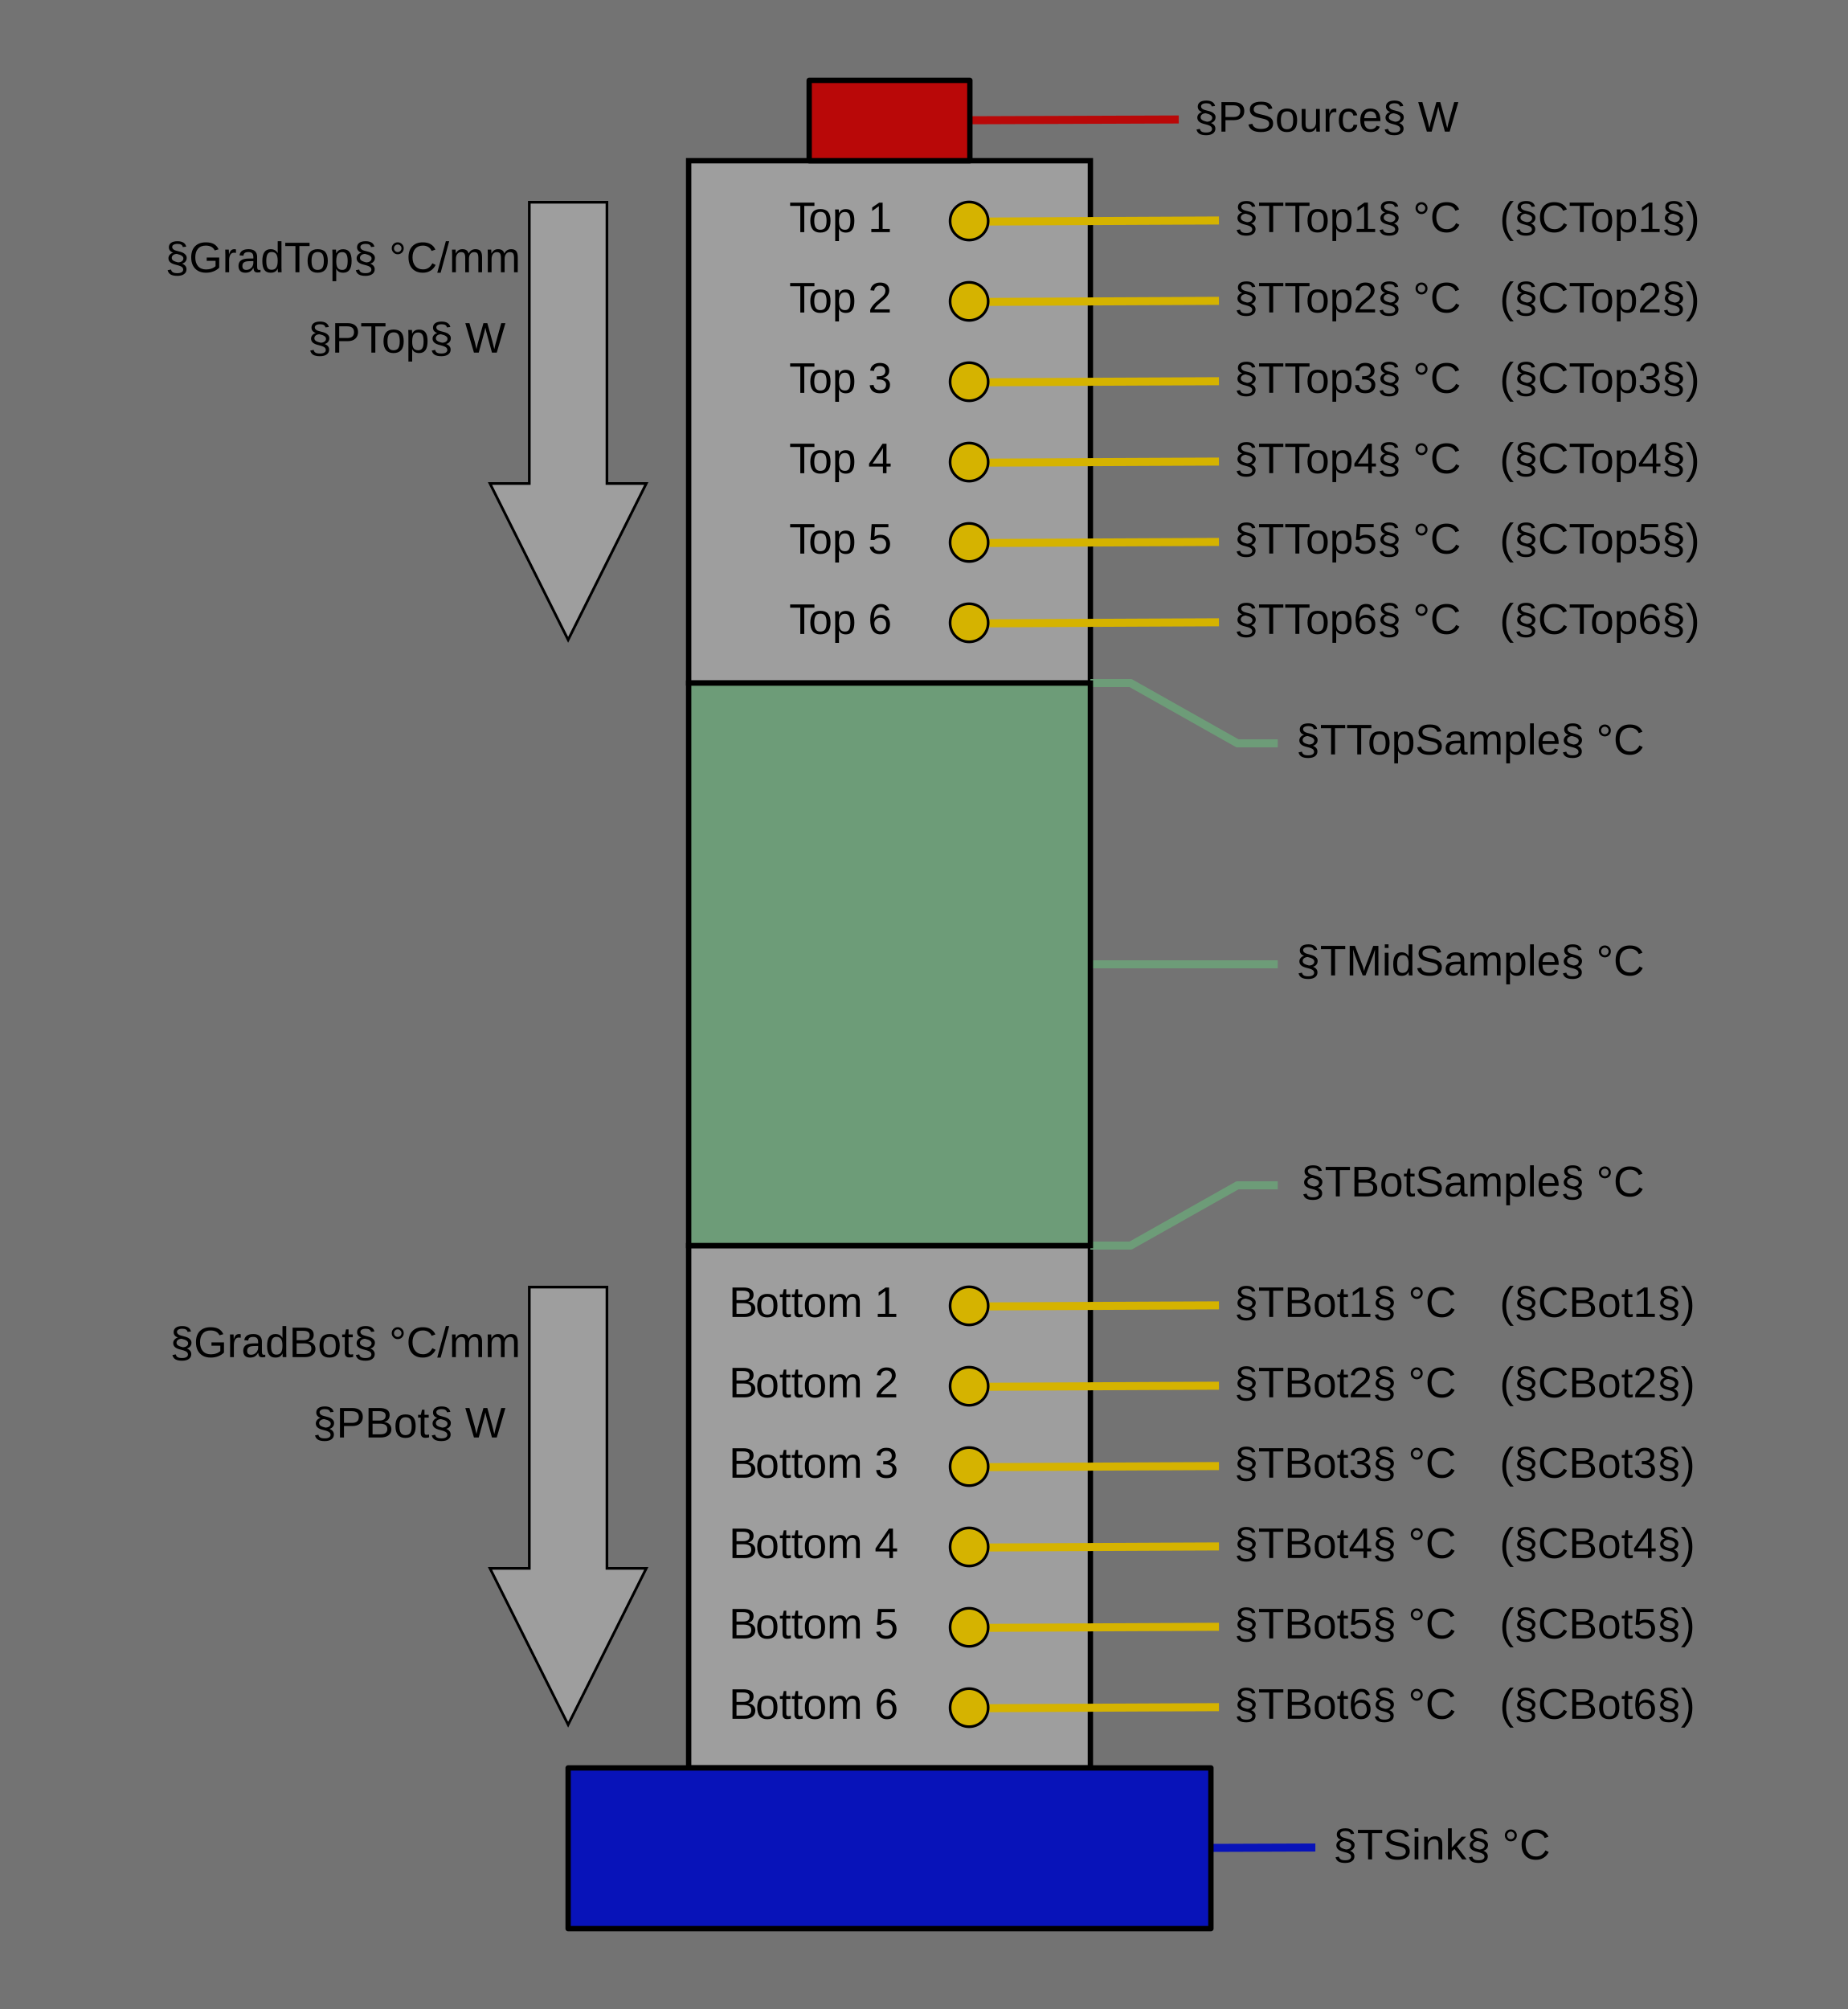
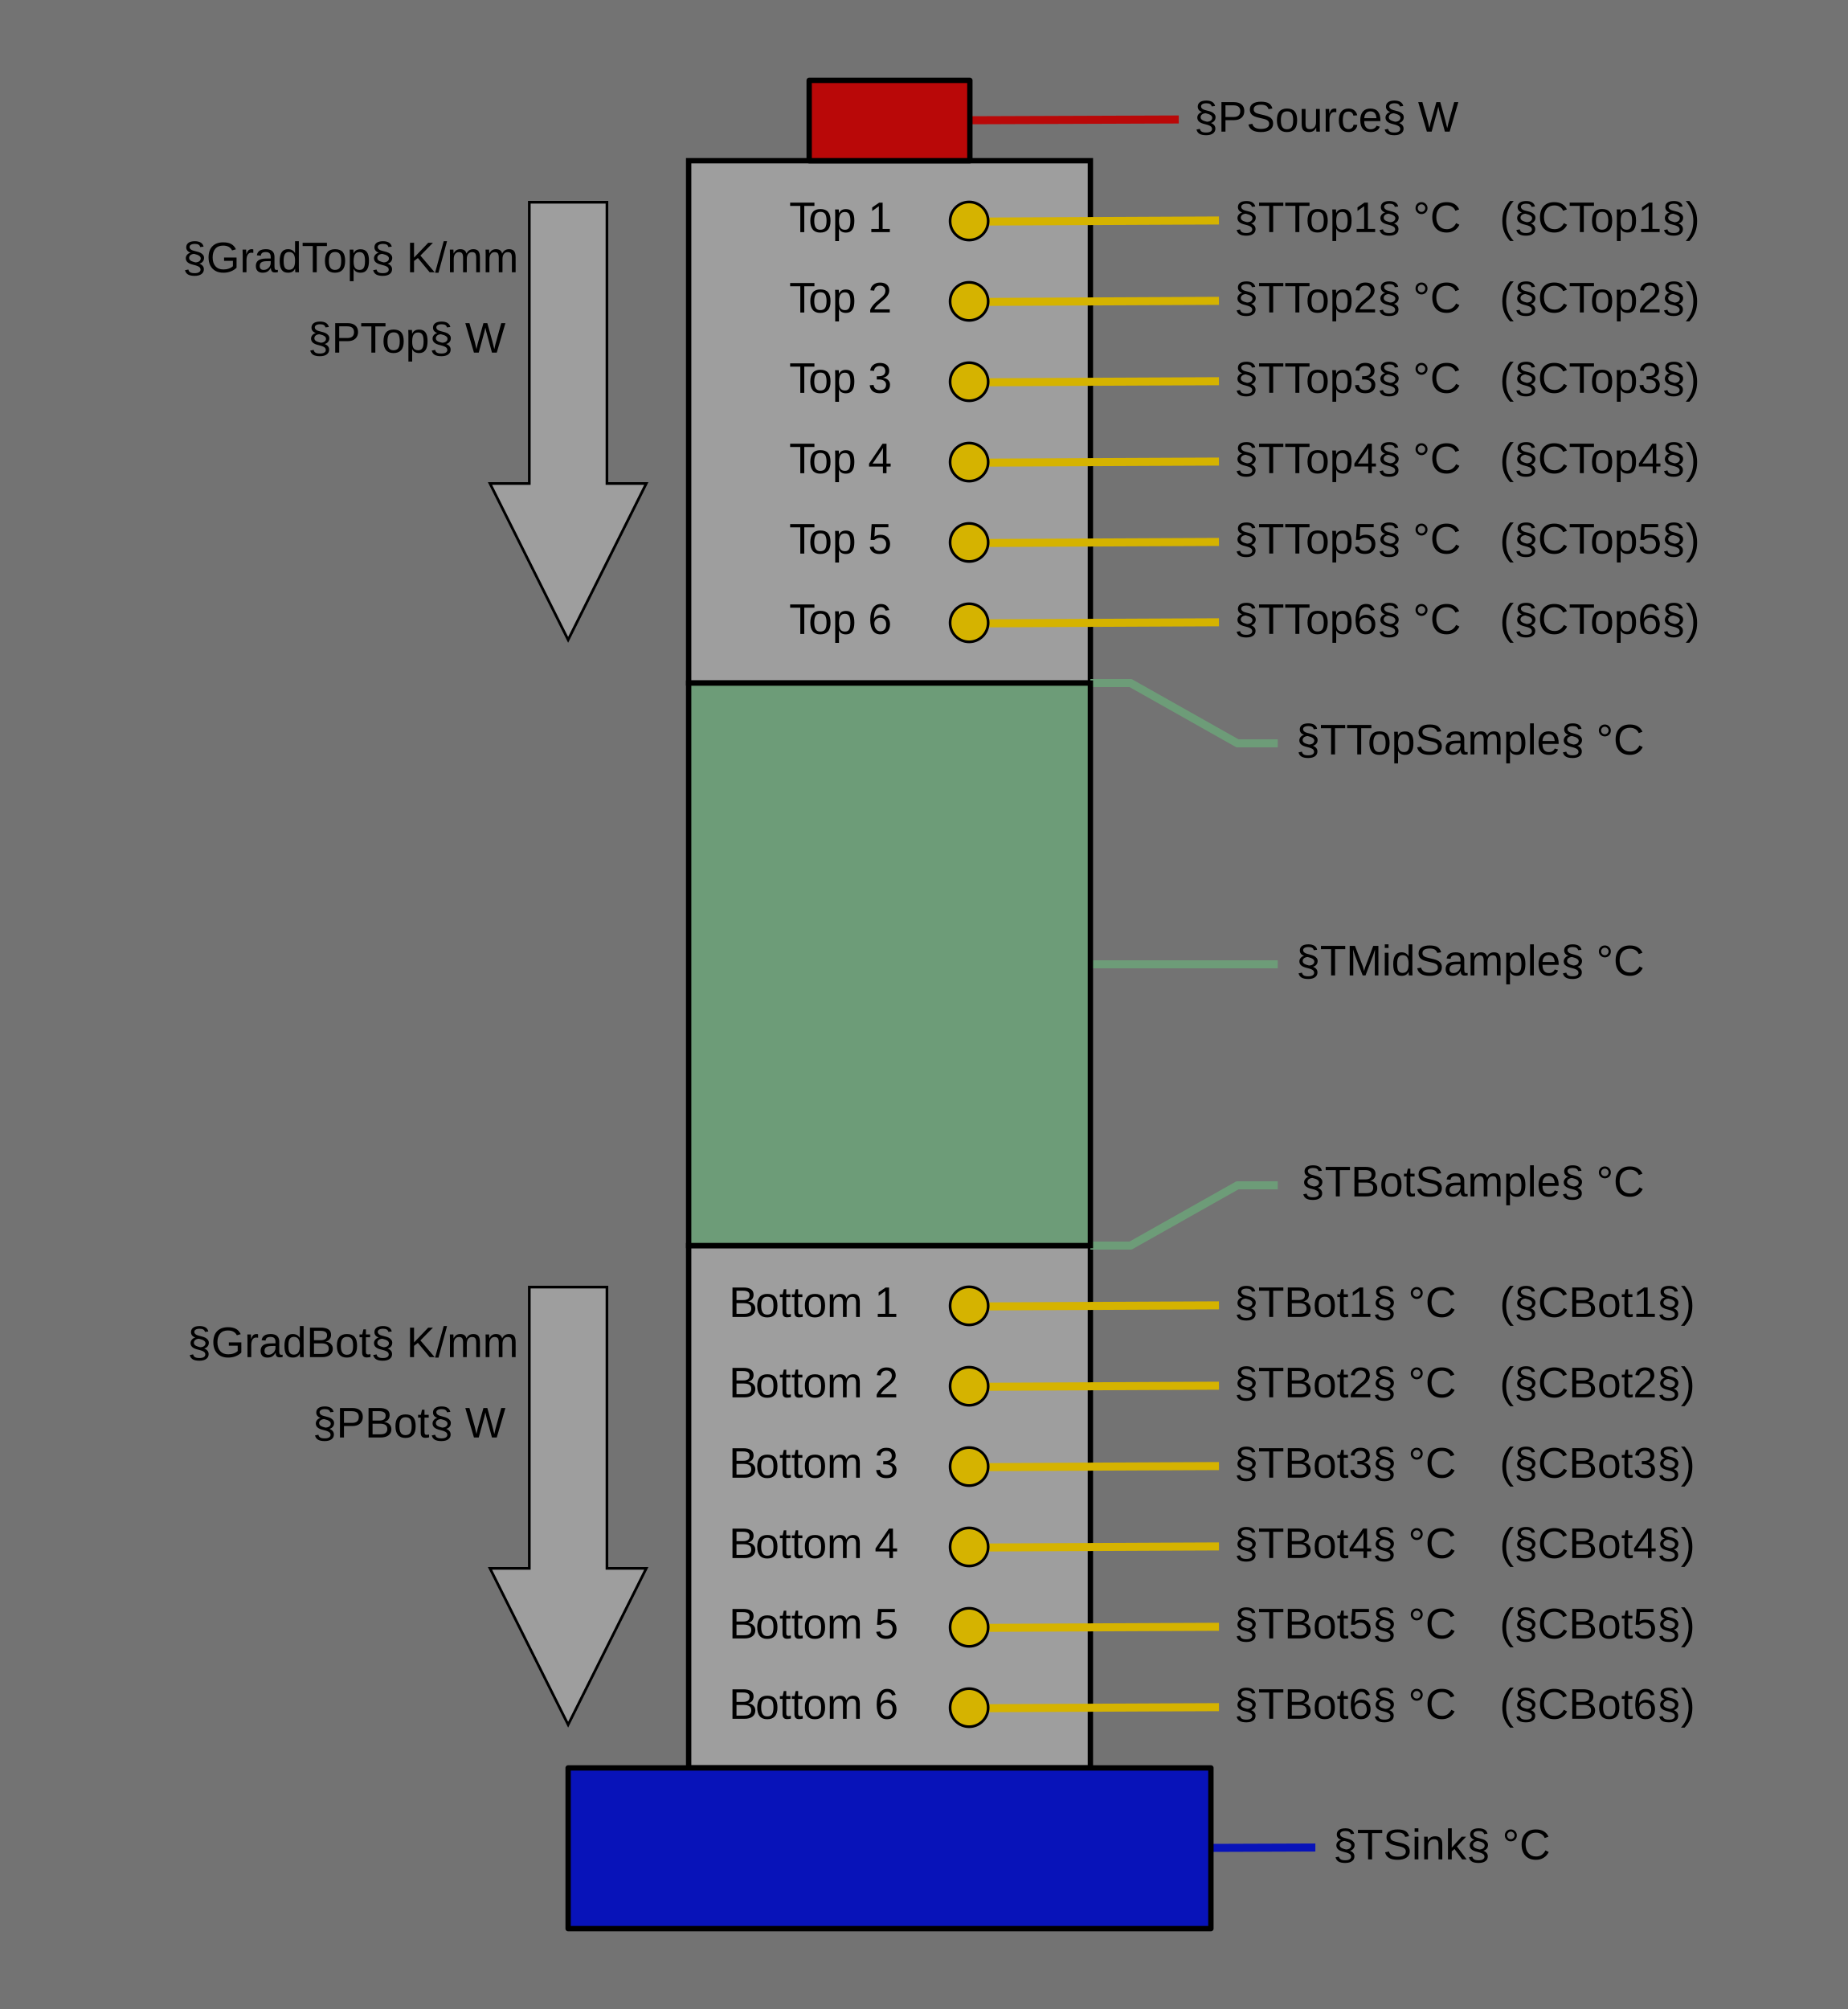
<svg xmlns="http://www.w3.org/2000/svg" width="100%" height="100%" viewBox="0 0 460 500" version="1.1" xml:space="preserve" style="fill-rule:evenodd;clip-rule:evenodd;stroke-miterlimit:1.5;">
  <rect x="0" y="0" width="460" height="500" style="fill:rgb(115,115,115);" />
  <g>
    <g>
      <g id="Bottom">
        <rect x="171.417" y="310" width="100" height="130" style="fill:rgb(158,158,158);stroke:black;stroke-width:1.33px;" />
        <g id="Bottom1">
          <path d="M245.972,325.138l57.444,-0.265" style="fill:none;stroke:rgb(213,179,0);stroke-width:2px;stroke-linejoin:round;" />
          <text x="181.454px" y="327.779px" style="font-family:'ArialMT', 'Arial', sans-serif;font-size:10.667px;">B<tspan x="188.035px 193.434px 195.864px 198.294px 203.693px 212.045px 214.475px " y="327.779px 327.779px 327.779px 327.779px 327.779px 327.779px 327.779px ">ottom 1</tspan>
          </text>
          <text x="307.229px" y="327.766px" style="font-family:'ArialMT', 'Arial', sans-serif;font-size:10.667px;">
            <tspan x="307.229px 312.627px 318.61px 325.191px 330.59px 333.02px 338.419px 343.818px 346.248px 349.981px " y="327.766px 327.766px 327.766px 327.766px 327.766px 327.766px 327.766px 327.766px 327.766px 327.766px ">§TBot1§ °C</tspan>
          </text>
          <text x="373.299px" y="327.766px" style="font-family:'ArialMT', 'Arial', sans-serif;font-size:10.667px;">
            <tspan x="373.299px 376.318px 381.717px 388.887px 395.468px 400.867px 403.297px 408.696px 414.095px " y="327.766px 327.766px 327.766px 327.766px 327.766px 327.766px 327.766px 327.766px 327.766px ">(§CBot1§)</tspan>
          </text>
          <circle cx="241.232" cy="325.005" r="4.74" style="fill:rgb(213,179,0);stroke:black;stroke-width:0.67px;stroke-linejoin:round;" />
        </g>
        <g id="Bottom2">
          <path d="M245.972,345.138l57.444,-0.265" style="fill:none;stroke:rgb(213,179,0);stroke-width:2px;stroke-linejoin:round;" />
          <text x="181.454px" y="347.779px" style="font-family:'ArialMT', 'Arial', sans-serif;font-size:10.667px;">B<tspan x="188.035px 193.434px 195.864px 198.294px 203.693px 212.045px 214.475px " y="347.779px 347.779px 347.779px 347.779px 347.779px 347.779px 347.779px ">ottom 2</tspan>
          </text>
          <text x="307.229px" y="347.766px" style="font-family:'ArialMT', 'Arial', sans-serif;font-size:10.667px;">
            <tspan x="307.229px 312.627px 318.61px 325.191px 330.59px 333.02px 338.419px 343.818px 346.248px 349.981px " y="347.766px 347.766px 347.766px 347.766px 347.766px 347.766px 347.766px 347.766px 347.766px 347.766px ">§TBot2§ °C</tspan>
          </text>
          <text x="373.299px" y="347.766px" style="font-family:'ArialMT', 'Arial', sans-serif;font-size:10.667px;">
            <tspan x="373.299px 376.318px 381.717px 388.887px 395.468px 400.867px 403.297px 408.696px 414.095px " y="347.766px 347.766px 347.766px 347.766px 347.766px 347.766px 347.766px 347.766px 347.766px ">(§CBot2§)</tspan>
          </text>
          <circle cx="241.232" cy="345.005" r="4.74" style="fill:rgb(213,179,0);stroke:black;stroke-width:0.67px;stroke-linejoin:round;" />
        </g>
        <g id="Bottom3">
          <path d="M245.972,365.138l57.444,-0.265" style="fill:none;stroke:rgb(213,179,0);stroke-width:2px;stroke-linejoin:round;" />
          <text x="181.454px" y="367.779px" style="font-family:'ArialMT', 'Arial', sans-serif;font-size:10.667px;">B<tspan x="188.035px 193.434px 195.864px 198.294px 203.693px 212.045px 214.475px " y="367.779px 367.779px 367.779px 367.779px 367.779px 367.779px 367.779px ">ottom 3</tspan>
          </text>
          <text x="307.229px" y="367.766px" style="font-family:'ArialMT', 'Arial', sans-serif;font-size:10.667px;">
            <tspan x="307.229px 312.627px 318.61px 325.191px 330.59px 333.02px 338.419px 343.818px 346.248px 349.981px " y="367.766px 367.766px 367.766px 367.766px 367.766px 367.766px 367.766px 367.766px 367.766px 367.766px ">§TBot3§ °C</tspan>
          </text>
          <text x="373.299px" y="367.766px" style="font-family:'ArialMT', 'Arial', sans-serif;font-size:10.667px;">
            <tspan x="373.299px 376.318px 381.717px 388.887px 395.468px 400.867px 403.297px 408.696px 414.095px " y="367.766px 367.766px 367.766px 367.766px 367.766px 367.766px 367.766px 367.766px 367.766px ">(§CBot3§)</tspan>
          </text>
          <circle cx="241.232" cy="365.005" r="4.74" style="fill:rgb(213,179,0);stroke:black;stroke-width:0.67px;stroke-linejoin:round;" />
        </g>
        <g id="Bottom4">
          <path d="M245.972,385.138l57.444,-0.265" style="fill:none;stroke:rgb(213,179,0);stroke-width:2px;stroke-linejoin:round;" />
          <text x="181.454px" y="387.779px" style="font-family:'ArialMT', 'Arial', sans-serif;font-size:10.667px;">B<tspan x="188.035px 193.434px 195.864px 198.294px 203.693px 212.045px 214.475px " y="387.779px 387.779px 387.779px 387.779px 387.779px 387.779px 387.779px ">ottom 4</tspan>
          </text>
          <text x="307.229px" y="387.766px" style="font-family:'ArialMT', 'Arial', sans-serif;font-size:10.667px;">
            <tspan x="307.229px 312.627px 318.61px 325.191px 330.59px 333.02px 338.419px 343.818px 346.248px 349.981px " y="387.766px 387.766px 387.766px 387.766px 387.766px 387.766px 387.766px 387.766px 387.766px 387.766px ">§TBot4§ °C</tspan>
          </text>
          <text x="373.299px" y="387.766px" style="font-family:'ArialMT', 'Arial', sans-serif;font-size:10.667px;">
            <tspan x="373.299px 376.318px 381.717px 388.887px 395.468px 400.867px 403.297px 408.696px 414.095px " y="387.766px 387.766px 387.766px 387.766px 387.766px 387.766px 387.766px 387.766px 387.766px ">(§CBot4§)</tspan>
          </text>
          <circle cx="241.232" cy="385.005" r="4.74" style="fill:rgb(213,179,0);stroke:black;stroke-width:0.67px;stroke-linejoin:round;" />
        </g>
        <g id="Bottom5">
          <path d="M245.972,405.138l57.444,-0.265" style="fill:none;stroke:rgb(213,179,0);stroke-width:2px;stroke-linejoin:round;" />
          <text x="181.454px" y="407.779px" style="font-family:'ArialMT', 'Arial', sans-serif;font-size:10.667px;">B<tspan x="188.035px 193.434px 195.864px 198.294px 203.693px 212.045px 214.475px " y="407.779px 407.779px 407.779px 407.779px 407.779px 407.779px 407.779px ">ottom 5</tspan>
          </text>
          <text x="307.229px" y="407.766px" style="font-family:'ArialMT', 'Arial', sans-serif;font-size:10.667px;">
            <tspan x="307.229px 312.627px 318.61px 325.191px 330.59px 333.02px 338.419px 343.818px 346.248px 349.981px " y="407.766px 407.766px 407.766px 407.766px 407.766px 407.766px 407.766px 407.766px 407.766px 407.766px ">§TBot5§ °C</tspan>
          </text>
          <text x="373.299px" y="407.766px" style="font-family:'ArialMT', 'Arial', sans-serif;font-size:10.667px;">
            <tspan x="373.299px 376.318px 381.717px 388.887px 395.468px 400.867px 403.297px 408.696px 414.095px " y="407.766px 407.766px 407.766px 407.766px 407.766px 407.766px 407.766px 407.766px 407.766px ">(§CBot5§)</tspan>
          </text>
          <circle cx="241.232" cy="405.005" r="4.74" style="fill:rgb(213,179,0);stroke:black;stroke-width:0.67px;stroke-linejoin:round;" />
        </g>
        <g id="Bottom6">
          <path d="M245.972,425.138l57.444,-0.265" style="fill:none;stroke:rgb(213,179,0);stroke-width:2px;stroke-linejoin:round;" />
          <text x="181.454px" y="427.779px" style="font-family:'ArialMT', 'Arial', sans-serif;font-size:10.667px;">B<tspan x="188.035px 193.434px 195.864px 198.294px 203.693px 212.045px 214.475px " y="427.779px 427.779px 427.779px 427.779px 427.779px 427.779px 427.779px ">ottom 6</tspan>
          </text>
          <text x="307.229px" y="427.766px" style="font-family:'ArialMT', 'Arial', sans-serif;font-size:10.667px;">
            <tspan x="307.229px 312.627px 318.61px 325.191px 330.59px 333.02px 338.419px 343.818px 346.248px 349.981px " y="427.766px 427.766px 427.766px 427.766px 427.766px 427.766px 427.766px 427.766px 427.766px 427.766px ">§TBot6§ °C</tspan>
          </text>
          <text x="373.299px" y="427.766px" style="font-family:'ArialMT', 'Arial', sans-serif;font-size:10.667px;">
            <tspan x="373.299px 376.318px 381.717px 388.887px 395.468px 400.867px 403.297px 408.696px 414.095px " y="427.766px 427.766px 427.766px 427.766px 427.766px 427.766px 427.766px 427.766px 427.766px ">(§CBot6§)</tspan>
          </text>
          <circle cx="241.232" cy="425.005" r="4.74" style="fill:rgb(213,179,0);stroke:black;stroke-width:0.67px;stroke-linejoin:round;" />
        </g>
      </g>
      <path d="M301.417,459.903l26,-0.097" style="fill:none;stroke:rgb(8,19,185);stroke-width:2px;stroke-linejoin:round;" />
      <rect x="141.417" y="440" width="160" height="40" style="fill:rgb(8,19,185);stroke:black;stroke-width:1.33px;stroke-linejoin:round;" />
      <text x="331.842px" y="462.76px" style="font-family:'ArialMT', 'Arial', sans-serif;font-size:10.667px;">
        <tspan x="331.842px 337.241px 343.223px 349.804px 351.641px 357.04px 361.84px 367.239px 369.669px 373.401px " y="462.76px 462.76px 462.76px 462.76px 462.76px 462.76px 462.76px 462.76px 462.76px 462.76px ">§TSink§ °C</tspan>
      </text>
    </g>
    <g>
      <g id="Top">
        <rect x="171.417" y="40" width="100" height="130" style="fill:rgb(158,158,158);stroke:black;stroke-width:1.33px;" />
        <g id="Top1">
          <path d="M245.972,55.138l57.444,-0.265" style="fill:none;stroke:rgb(213,179,0);stroke-width:2px;stroke-linejoin:round;" />
          <text x="196.447px" y="57.779px" style="font-family:'ArialMT', 'Arial', sans-serif;font-size:10.667px;">T<tspan x="201.247px 206.646px 212.045px 214.475px " y="57.779px 57.779px 57.779px 57.779px ">op 1</tspan>
          </text>
          <text x="307.229px" y="57.766px" style="font-family:'ArialMT', 'Arial', sans-serif;font-size:10.667px;">
            <tspan x="307.229px 312.627px 318.61px 323.41px 328.809px 334.208px 339.607px 345.006px 347.436px 351.168px " y="57.766px 57.766px 57.766px 57.766px 57.766px 57.766px 57.766px 57.766px 57.766px 57.766px ">§TTop1§ °C</tspan>
          </text>
          <text x="373.299px" y="57.766px" style="font-family:'ArialMT', 'Arial', sans-serif;font-size:10.667px;">
            <tspan x="373.299px 376.318px 381.717px 388.887px 393.687px 399.086px 404.485px 409.884px 415.283px " y="57.766px 57.766px 57.766px 57.766px 57.766px 57.766px 57.766px 57.766px 57.766px ">(§CTop1§)</tspan>
          </text>
          <circle cx="241.232" cy="55.005" r="4.74" style="fill:rgb(213,179,0);stroke:black;stroke-width:0.67px;stroke-linejoin:round;" />
        </g>
        <g id="Top2">
          <path d="M245.972,75.138l57.444,-0.265" style="fill:none;stroke:rgb(213,179,0);stroke-width:2px;stroke-linejoin:round;" />
          <text x="196.447px" y="77.779px" style="font-family:'ArialMT', 'Arial', sans-serif;font-size:10.667px;">T<tspan x="201.247px 206.646px 212.045px 214.475px " y="77.779px 77.779px 77.779px 77.779px ">op 2</tspan>
          </text>
          <text x="307.229px" y="77.766px" style="font-family:'ArialMT', 'Arial', sans-serif;font-size:10.667px;">
            <tspan x="307.229px 312.627px 318.61px 323.41px 328.809px 334.208px 339.607px 345.006px 347.436px 351.168px " y="77.766px 77.766px 77.766px 77.766px 77.766px 77.766px 77.766px 77.766px 77.766px 77.766px ">§TTop2§ °C</tspan>
          </text>
          <text x="373.299px" y="77.766px" style="font-family:'ArialMT', 'Arial', sans-serif;font-size:10.667px;">
            <tspan x="373.299px 376.318px 381.717px 388.887px 393.687px 399.086px 404.485px 409.884px 415.283px " y="77.766px 77.766px 77.766px 77.766px 77.766px 77.766px 77.766px 77.766px 77.766px ">(§CTop2§)</tspan>
          </text>
          <circle cx="241.232" cy="75.005" r="4.74" style="fill:rgb(213,179,0);stroke:black;stroke-width:0.67px;stroke-linejoin:round;" />
        </g>
        <g id="Top3">
          <path d="M245.972,95.138l57.444,-0.265" style="fill:none;stroke:rgb(213,179,0);stroke-width:2px;stroke-linejoin:round;" />
          <text x="196.447px" y="97.779px" style="font-family:'ArialMT', 'Arial', sans-serif;font-size:10.667px;">T<tspan x="201.247px 206.646px 212.045px 214.475px " y="97.779px 97.779px 97.779px 97.779px ">op 3</tspan>
          </text>
          <text x="307.229px" y="97.766px" style="font-family:'ArialMT', 'Arial', sans-serif;font-size:10.667px;">
            <tspan x="307.229px 312.627px 318.61px 323.41px 328.809px 334.208px 339.607px 345.006px 347.436px 351.168px " y="97.766px 97.766px 97.766px 97.766px 97.766px 97.766px 97.766px 97.766px 97.766px 97.766px ">§TTop3§ °C</tspan>
          </text>
          <text x="373.299px" y="97.766px" style="font-family:'ArialMT', 'Arial', sans-serif;font-size:10.667px;">
            <tspan x="373.299px 376.318px 381.717px 388.887px 393.687px 399.086px 404.485px 409.884px 415.283px " y="97.766px 97.766px 97.766px 97.766px 97.766px 97.766px 97.766px 97.766px 97.766px ">(§CTop3§)</tspan>
          </text>
          <circle cx="241.232" cy="95.005" r="4.74" style="fill:rgb(213,179,0);stroke:black;stroke-width:0.67px;stroke-linejoin:round;" />
        </g>
        <g id="Top4">
          <path d="M245.972,115.138l57.444,-0.265" style="fill:none;stroke:rgb(213,179,0);stroke-width:2px;stroke-linejoin:round;" />
          <text x="196.447px" y="117.779px" style="font-family:'ArialMT', 'Arial', sans-serif;font-size:10.667px;">T<tspan x="201.247px 206.646px 212.045px 214.475px " y="117.779px 117.779px 117.779px 117.779px ">op 4</tspan>
          </text>
          <text x="307.229px" y="117.766px" style="font-family:'ArialMT', 'Arial', sans-serif;font-size:10.667px;">
            <tspan x="307.229px 312.627px 318.61px 323.41px 328.809px 334.208px 339.607px 345.006px 347.436px 351.168px " y="117.766px 117.766px 117.766px 117.766px 117.766px 117.766px 117.766px 117.766px 117.766px 117.766px ">§TTop4§ °C</tspan>
          </text>
          <text x="373.299px" y="117.766px" style="font-family:'ArialMT', 'Arial', sans-serif;font-size:10.667px;">
            <tspan x="373.299px 376.318px 381.717px 388.887px 393.687px 399.086px 404.485px 409.884px 415.283px " y="117.766px 117.766px 117.766px 117.766px 117.766px 117.766px 117.766px 117.766px 117.766px ">(§CTop4§)</tspan>
          </text>
          <circle cx="241.232" cy="115.005" r="4.74" style="fill:rgb(213,179,0);stroke:black;stroke-width:0.67px;stroke-linejoin:round;" />
        </g>
        <g id="Top5">
          <path d="M245.972,135.138l57.444,-0.265" style="fill:none;stroke:rgb(213,179,0);stroke-width:2px;stroke-linejoin:round;" />
          <text x="196.447px" y="137.779px" style="font-family:'ArialMT', 'Arial', sans-serif;font-size:10.667px;">T<tspan x="201.247px 206.646px 212.045px 214.475px " y="137.779px 137.779px 137.779px 137.779px ">op 5</tspan>
          </text>
          <text x="307.229px" y="137.766px" style="font-family:'ArialMT', 'Arial', sans-serif;font-size:10.667px;">
            <tspan x="307.229px 312.627px 318.61px 323.41px 328.809px 334.208px 339.607px 345.006px 347.436px 351.168px " y="137.766px 137.766px 137.766px 137.766px 137.766px 137.766px 137.766px 137.766px 137.766px 137.766px ">§TTop5§ °C</tspan>
          </text>
          <text x="373.299px" y="137.766px" style="font-family:'ArialMT', 'Arial', sans-serif;font-size:10.667px;">
            <tspan x="373.299px 376.318px 381.717px 388.887px 393.687px 399.086px 404.485px 409.884px 415.283px " y="137.766px 137.766px 137.766px 137.766px 137.766px 137.766px 137.766px 137.766px 137.766px ">(§CTop5§)</tspan>
          </text>
          <circle cx="241.232" cy="135.005" r="4.74" style="fill:rgb(213,179,0);stroke:black;stroke-width:0.67px;stroke-linejoin:round;" />
        </g>
        <g id="Top6">
          <path d="M245.972,155.138l57.444,-0.265" style="fill:none;stroke:rgb(213,179,0);stroke-width:2px;stroke-linejoin:round;" />
          <text x="196.447px" y="157.779px" style="font-family:'ArialMT', 'Arial', sans-serif;font-size:10.667px;">T<tspan x="201.247px 206.646px 212.045px 214.475px " y="157.779px 157.779px 157.779px 157.779px ">op 6</tspan>
          </text>
          <text x="307.229px" y="157.766px" style="font-family:'ArialMT', 'Arial', sans-serif;font-size:10.667px;">
            <tspan x="307.229px 312.627px 318.61px 323.41px 328.809px 334.208px 339.607px 345.006px 347.436px 351.168px " y="157.766px 157.766px 157.766px 157.766px 157.766px 157.766px 157.766px 157.766px 157.766px 157.766px ">§TTop6§ °C</tspan>
          </text>
          <text x="373.299px" y="157.766px" style="font-family:'ArialMT', 'Arial', sans-serif;font-size:10.667px;">
            <tspan x="373.299px 376.318px 381.717px 388.887px 393.687px 399.086px 404.485px 409.884px 415.283px " y="157.766px 157.766px 157.766px 157.766px 157.766px 157.766px 157.766px 157.766px 157.766px ">(§CTop6§)</tspan>
          </text>
          <circle cx="241.232" cy="155.005" r="4.74" style="fill:rgb(213,179,0);stroke:black;stroke-width:0.67px;stroke-linejoin:round;" />
        </g>
      </g>
      <path d="M241.417,29.929l51.999,-0.194" style="fill:none;stroke:rgb(185,8,8);stroke-width:2px;stroke-linejoin:round;" />
      <rect x="201.417" y="20" width="40" height="20" style="fill:rgb(185,8,8);stroke:black;stroke-width:1.33px;stroke-linejoin:round;" />
      <text x="297.229px" y="32.76px" style="font-family:'ArialMT', 'Arial', sans-serif;font-size:10.667px;">
        <tspan x="297.229px 302.627px 309.209px 315.79px 321.189px 326.588px 329.607px 334.407px 339.806px 345.205px 347.635px " y="32.76px 32.76px 32.76px 32.76px 32.76px 32.76px 32.76px 32.76px 32.76px 32.76px 32.76px ">§PSource§ W</tspan>
      </text>
    </g>
    <g>
      <path d="M271.417,170l10,-0l26.615,15.005l10.019,0" style="fill:none;stroke:rgb(109,156,120);stroke-width:2px;stroke-linejoin:round;" />
      <path d="M271.417,310l10,0l26.615,-15.005l10.019,-0" style="fill:none;stroke:rgb(109,156,120);stroke-width:2px;stroke-linejoin:round;" />
      <path d="M271.417,240l46.634,0" style="fill:none;stroke:rgb(109,156,120);stroke-width:2px;stroke-linejoin:round;" />
      <rect x="171.417" y="170" width="100" height="140" style="fill:rgb(109,156,120);stroke:black;stroke-width:1.33px;" />
      <text x="322.629px" y="187.766px" style="font-family:'ArialMT', 'Arial', sans-serif;font-size:10.667px;">
        <tspan x="322.629px 328.028px 334.01px 338.81px 344.209px 349.608px 356.189px 361.588px 369.94px 375.339px 377.176px 382.575px 387.974px 390.404px 394.136px " y="187.766px 187.766px 187.766px 187.766px 187.766px 187.766px 187.766px 187.766px 187.766px 187.766px 187.766px 187.766px 187.766px 187.766px 187.766px ">§TTopSample§ °C</tspan>
      </text>
      <text x="323.816px" y="297.755px" style="font-family:'ArialMT', 'Arial', sans-serif;font-size:10.667px;">
        <tspan x="323.816px 329.215px 335.198px 341.779px 347.178px 349.608px 356.189px 361.588px 369.94px 375.339px 377.176px 382.575px 387.974px 390.404px 394.136px " y="297.755px 297.755px 297.755px 297.755px 297.755px 297.755px 297.755px 297.755px 297.755px 297.755px 297.755px 297.755px 297.755px 297.755px 297.755px ">§TBotSample§ °C</tspan>
      </text>
      <text x="322.639px" y="242.76px" style="font-family:'ArialMT', 'Arial', sans-serif;font-size:10.667px;">
        <tspan x="322.639px 328.038px 334.02px 342.373px 344.209px 349.608px 356.189px 361.588px 369.94px 375.339px 377.176px 382.575px 387.974px 390.404px 394.136px " y="242.76px 242.76px 242.76px 242.76px 242.76px 242.76px 242.76px 242.76px 242.76px 242.76px 242.76px 242.76px 242.76px 242.76px 242.76px ">§TMidSample§ °C</tspan>
      </text>
    </g>
    <g>
      <path d="M131.417,50l20,-0l0,70l10,-0l-20,40l-20,-40l10,-0l0,-70Z" style="fill:rgb(158,158,158);" />
      <path d="M131.417,50l20,-0l0,70l10,-0l-20,40l-20,-40l10,-0l0,-70Zm0.667,0.667l18.667,-0c-0,-0 -0,70 -0,70l9.588,-0c-0,-0 -18.922,37.842 -18.922,37.842c0,0 -18.921,-37.842 -18.921,-37.842c-0,-0 9.588,-0 9.588,-0l-0,-70Z" />
-       <text x="41.129px" y="67.766px" style="font-family:'ArialMT', 'Arial', sans-serif;font-size:10.667px;">
-         <tspan x="41.129px 46.528px 54.291px 57.31px 62.709px 68.108px 72.908px 78.307px 83.706px 89.105px 91.535px 95.267px 102.437px 104.867px 113.219px " y="67.766px 67.766px 67.766px 67.766px 67.766px 67.766px 67.766px 67.766px 67.766px 67.766px 67.766px 67.766px 67.766px 67.766px 67.766px ">§GradTop§ °C/mm</tspan>
+       <text x="45.45px" y="67.766px" style="font-family:'ArialMT', 'Arial', sans-serif;font-size:10.667px;">
+         <tspan x="45.45px 50.849px 58.612px 61.631px 67.03px 72.429px 77.229px 82.628px 88.027px 93.426px 95.856px 102.437px 104.867px 113.219px " y="67.766px 67.766px 67.766px 67.766px 67.766px 67.766px 67.766px 67.766px 67.766px 67.766px 67.766px 67.766px 67.766px 67.766px ">§GradTop§ K/mm</tspan>
      </text>
      <text x="76.63px" y="87.766px" style="font-family:'ArialMT', 'Arial', sans-serif;font-size:10.667px;">
        <tspan x="76.63px 82.029px 88.61px 93.41px 98.809px 104.208px 109.607px 112.037px " y="87.766px 87.766px 87.766px 87.766px 87.766px 87.766px 87.766px 87.766px ">§PTop§ W</tspan>
      </text>
    </g>
    <g>
      <path d="M131.417,320l20,0l0,70l10,0l-20,40l-20,-40l10,0l0,-70Z" style="fill:rgb(158,158,158);" />
      <path d="M131.417,320l20,0l0,70l10,-0l-20,40l-20,-40l10,-0l0,-70Zm0.667,0.667l18.667,-0c-0,-0 -0,70 -0,70l9.588,-0c-0,-0 -18.922,37.842 -18.922,37.842c0,0 -18.921,-37.842 -18.921,-37.842c-0,-0 9.588,-0 9.588,-0l-0,-70Z" />
-       <text x="42.316px" y="337.766px" style="font-family:'ArialMT', 'Arial', sans-serif;font-size:10.667px;">
-         <tspan x="42.316px 47.715px 55.479px 58.498px 63.896px 69.295px 75.877px 81.276px 83.706px 89.105px 91.535px 95.267px 102.437px 104.867px 113.219px " y="337.766px 337.766px 337.766px 337.766px 337.766px 337.766px 337.766px 337.766px 337.766px 337.766px 337.766px 337.766px 337.766px 337.766px 337.766px ">§GradBot§ °C/mm</tspan>
+       <text x="46.637px" y="337.766px" style="font-family:'ArialMT', 'Arial', sans-serif;font-size:10.667px;">
+         <tspan x="46.637px 52.036px 59.8px 62.818px 68.217px 73.616px 80.198px 85.596px 88.027px 93.426px 95.856px 102.437px 104.867px 113.219px " y="337.766px 337.766px 337.766px 337.766px 337.766px 337.766px 337.766px 337.766px 337.766px 337.766px 337.766px 337.766px 337.766px 337.766px ">§GradBot§ K/mm</tspan>
      </text>
      <text x="77.817px" y="357.766px" style="font-family:'ArialMT', 'Arial', sans-serif;font-size:10.667px;">
        <tspan x="77.817px 83.216px 89.798px 96.379px 101.778px 104.208px 109.607px 112.037px " y="357.766px 357.766px 357.766px 357.766px 357.766px 357.766px 357.766px 357.766px ">§PBot§ W</tspan>
      </text>
    </g>
  </g>
</svg>
